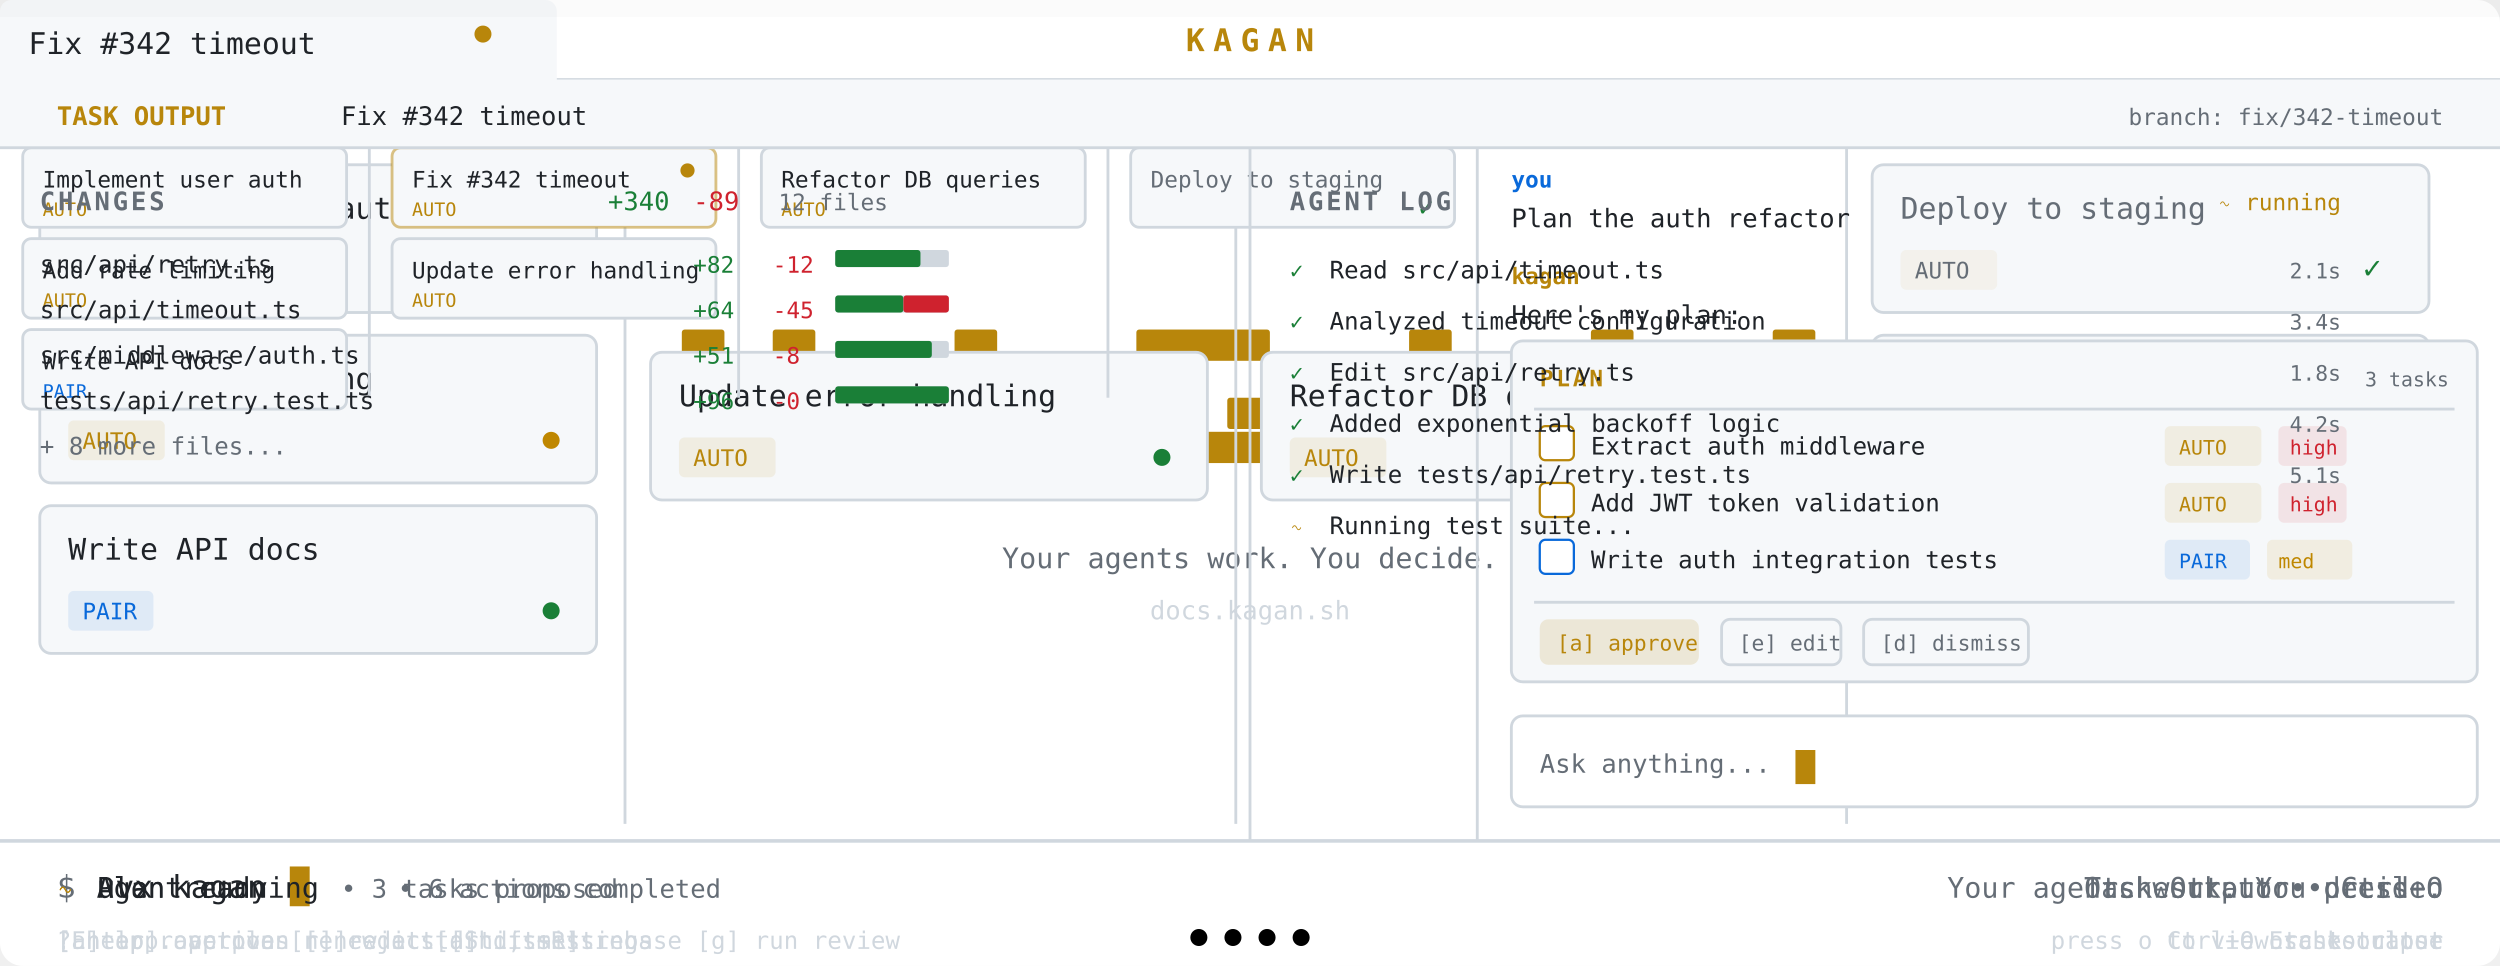
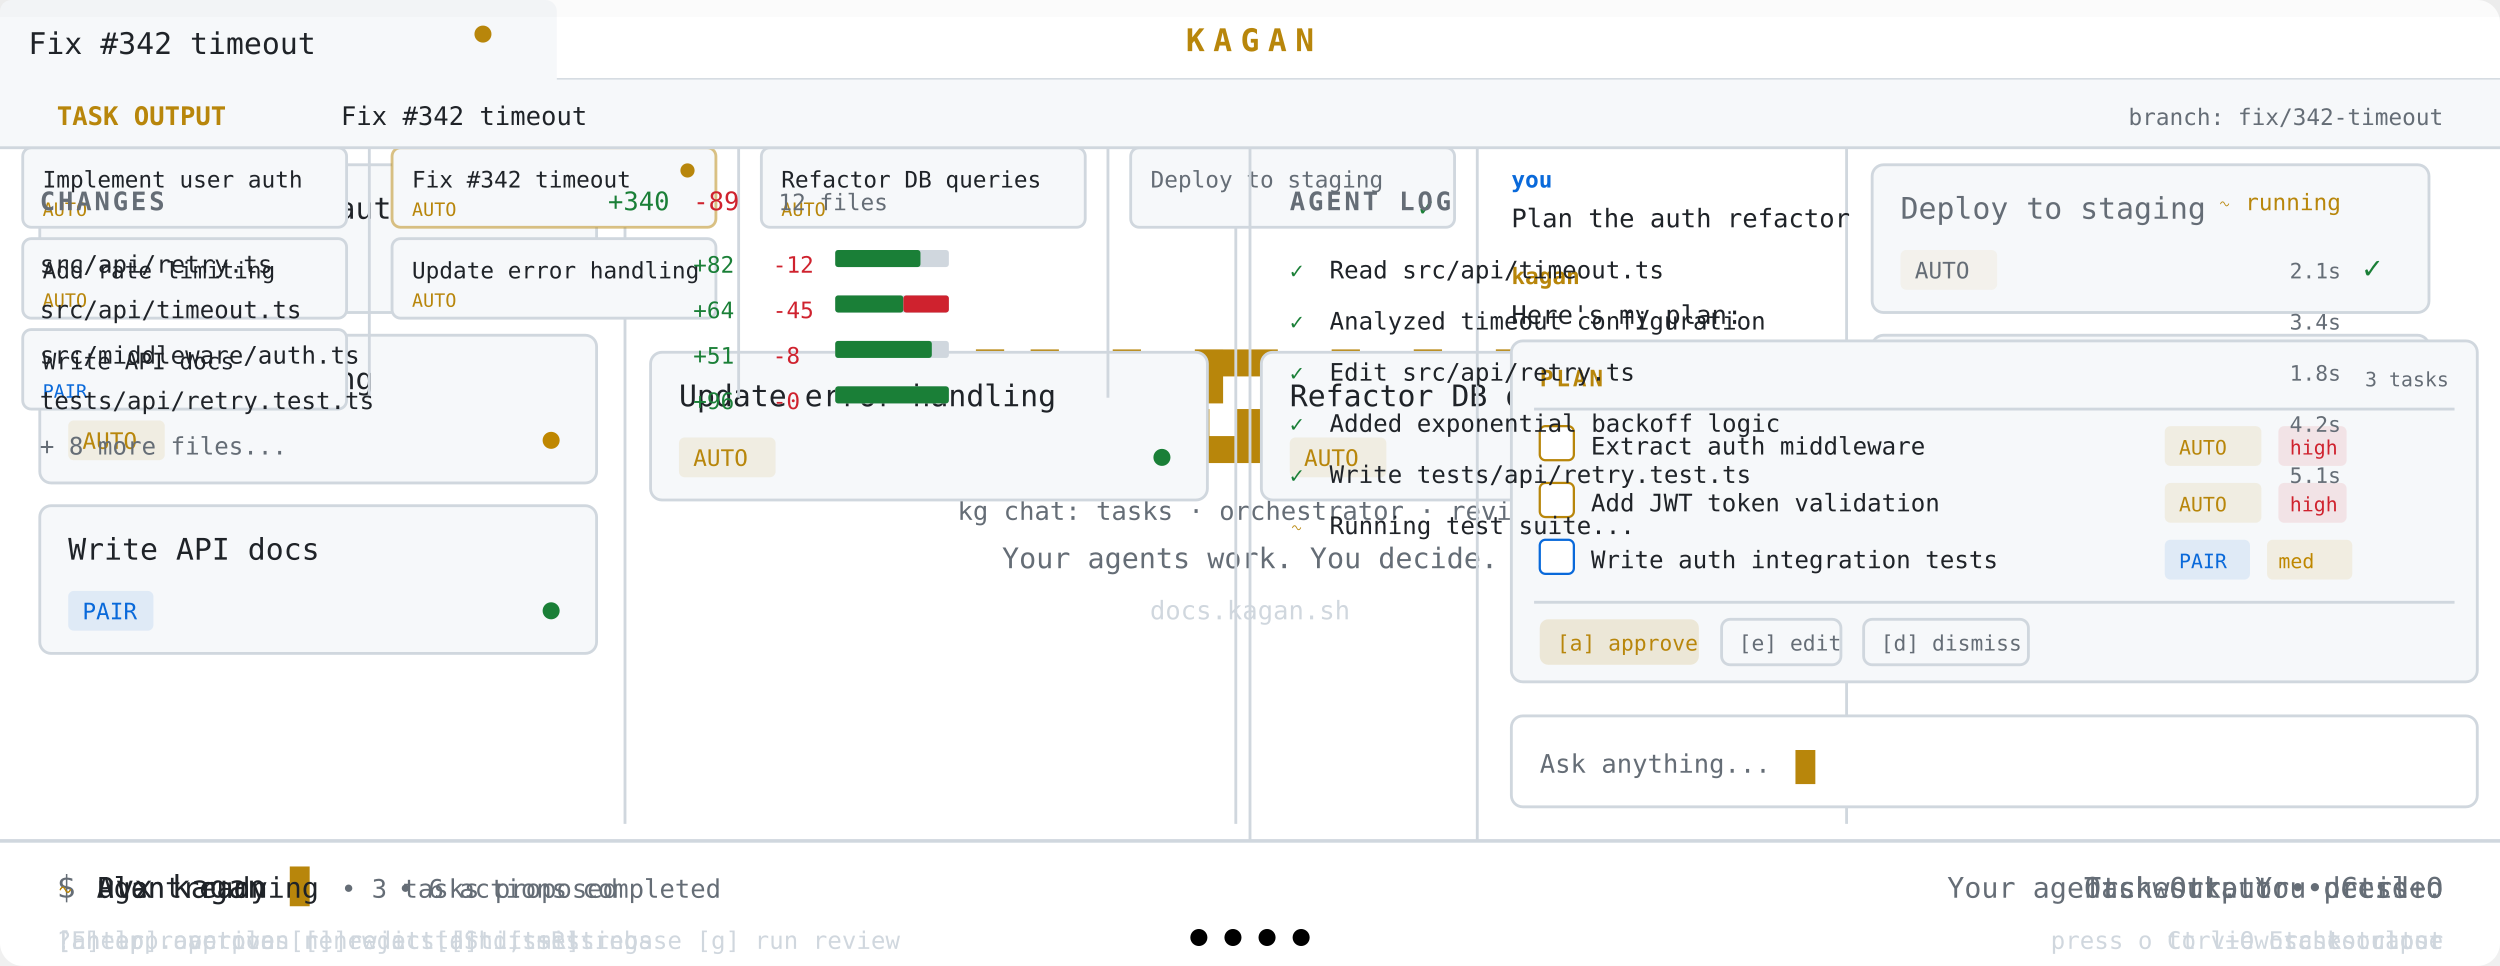
<svg xmlns="http://www.w3.org/2000/svg" viewBox="0 0 880 340" width="880" height="340">
  <style>
    text { font-family: 'SF Mono', 'Cascadia Code', 'Fira Code', 'JetBrains Mono', 'Consolas', monospace; }

    @keyframes splash  { 0%,16%{opacity:1} 20%,94%{opacity:0} 97%,100%{opacity:1} }
    @keyframes scene1  { 0%,18%{opacity:0} 21%,42%{opacity:1} 46%,100%{opacity:0} }
    @keyframes scene2  { 0%,44%{opacity:0} 46%,67%{opacity:1} 71%,100%{opacity:0} }
    @keyframes scene3  { 0%,69%{opacity:0} 71%,92%{opacity:1} 96%,100%{opacity:0} }
    @keyframes chrome  { 0%,18%{opacity:0} 21%,94%{opacity:1} 96%,100%{opacity:0} }
    .splash{animation:splash 24s ease-in-out infinite}
    .s1{animation:scene1 24s ease-in-out infinite} .s2{animation:scene2 24s ease-in-out infinite}
    .s3{animation:scene3 24s ease-in-out infinite} .chrome{animation:chrome 24s ease-in-out infinite}

    @keyframes logoPop {
      0%   { transform:scale(0.7); opacity:0; }
      3%   { transform:scale(1.06); opacity:1; }
      5%   { transform:scale(0.97); opacity:1; }
      7%   { transform:scale(1); opacity:1; }
      94%  { transform:scale(1); opacity:1; }
      97%  { transform:scale(0.7); opacity:0; }
      100% { transform:scale(0.7); opacity:0; }
    }
    .logo-pop { transform-origin:0px 0px; animation:logoPop 24s ease-in-out infinite; }
    @keyframes tagFade { 0%,5%{opacity:0} 8%,94%{opacity:1} 97%,100%{opacity:0} }
    .tag-fade { animation:tagFade 24s ease-in-out infinite; }
+     @keyframes asciiPop { 0%{transform:translateY(6px);opacity:0} 5%{transform:translateY(0);opacity:1} 94%{opacity:1} 100%{opacity:0} }
+     .ascii-pop { animation:asciiPop 24s ease-in-out infinite; }
+     @keyframes asciiGlow { 0%,100%{opacity:.92} 50%{opacity:1} }
+     .ascii-glow { animation:asciiGlow 3s ease-in-out infinite; }
+     @keyframes hintPulse { 0%,100%{opacity:.65} 50%{opacity:1} }
+     .hint-pulse { animation:hintPulse 2.4s ease-in-out infinite; }
+     @keyframes approveGlow { 0%,100%{opacity:.15} 50%{opacity:.32} }
+     .approve-glow { animation:approveGlow 1.8s ease-in-out infinite; }

    @keyframes d0{0%,16%{fill:#b8860b}20%,94%{fill:#d0d7de}97%,100%{fill:#b8860b}}
    @keyframes d1{0%,18%{fill:#d0d7de}21%,42%{fill:#b8860b}46%,100%{fill:#d0d7de}}
    @keyframes d2{0%,44%{fill:#d0d7de}46%,67%{fill:#b8860b}71%,100%{fill:#d0d7de}}
    @keyframes d3{0%,69%{fill:#d0d7de}71%,92%{fill:#b8860b}96%,100%{fill:#d0d7de}}
    .d0{animation:d0 24s ease-in-out infinite} .d1{animation:d1 24s ease-in-out infinite}
    .d2{animation:d2 24s ease-in-out infinite} .d3{animation:d3 24s ease-in-out infinite}

    @keyframes fadeIn{from{opacity:0}to{opacity:1}}
    .c1{animation:fadeIn .4s .2s ease both} .c2{animation:fadeIn .4s .35s ease both}
    .c3{animation:fadeIn .4s .5s ease both} .c4{animation:fadeIn .4s .65s ease both}
    .c5{animation:fadeIn .4s .8s ease both}

    @keyframes flow{0%,38%{transform:translate(229px,64px);opacity:1}42%,88%{transform:translate(444px,64px);opacity:1}93%{transform:translate(444px,64px);opacity:0}94%{transform:translate(229px,64px);opacity:0}100%{transform:translate(229px,64px);opacity:1}}
    .flow-card{animation:flow 10s ease-in-out infinite}
    @keyframes flowPulse{0%,35%{stroke:#b8860b;stroke-opacity:.8}38%,94%{stroke:#d0d7de;stroke-opacity:1}100%{stroke:#b8860b;stroke-opacity:.3}}
    .flow-border{animation:flowPulse 10s ease-in-out infinite}
    @keyframes flowDot{0%,35%{opacity:.8}38%,100%{opacity:0}} .flow-dot{animation:flowDot 10s ease-in-out infinite}

    @keyframes blink{0%,100%{opacity:1}50%{opacity:0}} .cursor{animation:blink 1s step-end infinite}
    @keyframes think{0%,100%{opacity:.4}50%{opacity:1}} .thinking{animation:think 1.5s ease-in-out infinite}
    @keyframes logAppear{0%,60%{opacity:0}70%,100%{opacity:1}} .log-late{animation:logAppear 6s ease both infinite}
    @keyframes scan{from{transform:translateY(-8px)}to{transform:translateY(340px)}} .scanline{animation:scan 6s linear infinite;opacity:.02}
  </style>
  <rect width="880" height="340" rx="8" fill="#ffffff" />
  <g class="splash">
-     <g transform="translate(440,140)">
-       <g class="logo-pop">
-         <g transform="translate(-200,-24)" fill="#b8860b">
-           <rect x="0" y="0" width="15" height="11" rx="1" />
-           <rect x="32" y="0" width="15" height="11" rx="1" />
-           <rect x="96" y="0" width="15" height="11" rx="1" />
-           <rect x="160" y="0" width="47" height="11" rx="1" />
-           <rect x="256" y="0" width="15" height="11" rx="1" />
-           <rect x="320" y="0" width="15" height="11" rx="1" />
-           <rect x="384" y="0" width="15" height="11" rx="1" />
-           <rect x="0" y="12" width="31" height="11" rx="1" />
-           <rect x="80" y="12" width="15" height="11" rx="1" />
-           <rect x="112" y="12" width="15" height="11" rx="1" />
-           <rect x="160" y="12" width="15" height="11" rx="1" />
-           <rect x="240" y="12" width="15" height="11" rx="1" />
-           <rect x="272" y="12" width="15" height="11" rx="1" />
-           <rect x="320" y="12" width="31" height="11" rx="1" />
-           <rect x="384" y="12" width="15" height="11" rx="1" />
-           <rect x="0" y="24" width="31" height="11" rx="1" />
-           <rect x="80" y="24" width="47" height="11" rx="1" />
-           <rect x="160" y="24" width="15" height="11" rx="1" />
-           <rect x="192" y="24" width="15" height="11" rx="1" />
-           <rect x="240" y="24" width="47" height="11" rx="1" />
-           <rect x="320" y="24" width="15" height="11" rx="1" />
-           <rect x="352" y="24" width="15" height="11" rx="1" />
-           <rect x="384" y="24" width="15" height="11" rx="1" />
-           <rect x="0" y="36" width="15" height="11" rx="1" />
-           <rect x="32" y="36" width="15" height="11" rx="1" />
-           <rect x="80" y="36" width="15" height="11" rx="1" />
-           <rect x="112" y="36" width="15" height="11" rx="1" />
-           <rect x="160" y="36" width="47" height="11" rx="1" />
-           <rect x="240" y="36" width="15" height="11" rx="1" />
-           <rect x="272" y="36" width="15" height="11" rx="1" />
-           <rect x="320" y="36" width="15" height="11" rx="1" />
-           <rect x="368" y="36" width="31" height="11" rx="1" />
-         </g>
-       </g>
-     </g>
+     <g transform="translate(440,138)" class="ascii-pop">
+       <text class="ascii-glow" x="0" y="0" text-anchor="middle" font-size="16" fill="#b8860b">█▄▀  ▄▀▄  █▀▀  ▄▀▄  █▄  █</text>
+       <text class="ascii-glow" x="0" y="21" text-anchor="middle" font-size="16" fill="#b8860b">█▀▄  █▀█  █▄█  █▀█  █ ▀▄█</text>
+     </g>
+     <text class="tag-fade" x="440" y="183" text-anchor="middle" font-size="9" fill="#656d76">kg chat: tasks · orchestrator · review</text>
    <text class="tag-fade" x="440" y="200" text-anchor="middle" font-size="10" fill="#656d76">Your agents work. You decide.</text>
    <text class="tag-fade" x="440" y="218" text-anchor="middle" font-size="9" fill="#d0d7de">docs.kagan.sh</text>
  </g>
  <g class="chrome">
    <circle cx="20" cy="14" r="4.5" fill="#d0d7de" />
    <circle cx="34" cy="14" r="4.5" fill="#d0d7de" />
    <circle cx="48" cy="14" r="4.5" fill="#d0d7de" />
    <text x="440" y="18" text-anchor="middle" font-size="11" font-weight="600" fill="#b8860b" letter-spacing="3">KAGAN</text>
    <line x1="0" y1="28" x2="880" y2="28" stroke="#d0d7de" />
  </g>
  <g class="s1">
    <text x="117" y="47" text-anchor="middle" font-size="9" font-weight="500" fill="#656d76" letter-spacing="1.5">BACKLOG</text>
    <text x="332" y="47" text-anchor="middle" font-size="9" font-weight="500" fill="#656d76" letter-spacing="1.5">IN PROGRESS</text>
    <text x="547" y="47" text-anchor="middle" font-size="9" font-weight="500" fill="#656d76" letter-spacing="1.5">REVIEW</text>
    <text x="762" y="47" text-anchor="middle" font-size="9" font-weight="500" fill="#b8860b" letter-spacing="1.5">DONE</text>
    <line x1="220" y1="34" x2="220" y2="290" stroke="#d0d7de" />
    <line x1="435" y1="34" x2="435" y2="290" stroke="#d0d7de" />
    <line x1="650" y1="34" x2="650" y2="290" stroke="#d0d7de" />
+     <g transform="translate(14,36)">
+       <rect width="95" height="14" rx="3" fill="#f6f8fa" stroke="#d0d7de" />
+       <text x="8" y="10" font-size="7" fill="#656d76">tasks 48</text>
+       <rect x="102" width="100" height="14" rx="3" fill="#f6f8fa" stroke="#d0d7de" />
+       <text x="110" y="10" font-size="7" fill="#1f2328">active 7</text>
+       <rect class="hint-pulse" x="209" width="100" height="14" rx="3" fill="#b8860b" opacity=".12" />
+       <text x="217" y="10" font-size="7" fill="#b8860b">review 3</text>
+       <rect x="316" width="95" height="14" rx="3" fill="#f6f8fa" stroke="#d0d7de" />
+       <text x="324" y="10" font-size="7" fill="#1a7f37">done 38</text>
+     </g>
    <g class="c1" transform="translate(14,58)">
      <rect width="196" height="52" rx="4" fill="#f6f8fa" stroke="#d0d7de" />
      <text x="10" y="19" font-size="10.5" fill="#1f2328">Implement user auth</text>
      <rect x="10" y="30" width="34" height="14" rx="2" fill="#b8860b" opacity=".1" />
      <text x="15" y="40" font-size="8" font-weight="500" fill="#b8860b">AUTO</text>
      <circle cx="180" cy="37" r="3" fill="#cf222e" />
    </g>
    <g class="c2" transform="translate(14,118)">
      <rect width="196" height="52" rx="4" fill="#f6f8fa" stroke="#d0d7de" />
      <text x="10" y="19" font-size="10.5" fill="#1f2328">Add rate limiting</text>
      <rect x="10" y="30" width="34" height="14" rx="2" fill="#b8860b" opacity=".1" />
      <text x="15" y="40" font-size="8" font-weight="500" fill="#b8860b">AUTO</text>
      <circle cx="180" cy="37" r="3" fill="#bf8700" />
    </g>
    <g class="c3" transform="translate(14,178)">
      <rect width="196" height="52" rx="4" fill="#f6f8fa" stroke="#d0d7de" />
      <text x="10" y="19" font-size="10.5" fill="#1f2328">Write API docs</text>
      <rect x="10" y="30" width="30" height="14" rx="2" fill="#0969da" opacity=".1" />
      <text x="15" y="40" font-size="8" font-weight="500" fill="#0969da">PAIR</text>
      <circle cx="180" cy="37" r="3" fill="#1a7f37" />
    </g>
    <g class="c5" transform="translate(229,124)">
      <rect width="196" height="52" rx="4" fill="#f6f8fa" stroke="#d0d7de" />
      <text x="10" y="19" font-size="10.5" fill="#1f2328">Update error handling</text>
      <rect x="10" y="30" width="34" height="14" rx="2" fill="#b8860b" opacity=".1" />
      <text x="15" y="40" font-size="8" font-weight="500" fill="#b8860b">AUTO</text>
      <circle cx="180" cy="37" r="3" fill="#1a7f37" />
    </g>
    <g class="flow-card">
      <rect width="196" height="52" rx="4" fill="#f6f8fa" class="flow-border" stroke-width="1.5" />
      <text x="10" y="19" font-size="10.5" fill="#1f2328">Fix #342 timeout</text>
      <rect x="10" y="30" width="34" height="14" rx="2" fill="#b8860b" opacity=".1" />
      <text x="15" y="40" font-size="8" font-weight="500" fill="#b8860b">AUTO</text>
      <circle cx="180" cy="37" r="3" fill="#cf222e" />
      <circle cx="170" cy="12" r="3" fill="#b8860b" class="flow-dot" />
    </g>
    <g class="c4" transform="translate(444,124)">
      <rect width="196" height="52" rx="4" fill="#f6f8fa" stroke="#d0d7de" />
      <text x="10" y="19" font-size="10.5" fill="#1f2328">Refactor DB queries</text>
      <rect x="10" y="30" width="34" height="14" rx="2" fill="#b8860b" opacity=".1" />
      <text x="15" y="40" font-size="8" font-weight="500" fill="#b8860b">AUTO</text>
      <circle cx="180" cy="37" r="3" fill="#bf8700" />
    </g>
    <g class="c4" transform="translate(659,58)">
      <rect width="196" height="52" rx="4" fill="#f6f8fa" stroke="#d0d7de" />
      <text x="10" y="19" font-size="10.5" fill="#656d76">Deploy to staging</text>
      <rect x="10" y="30" width="34" height="14" rx="2" fill="#b8860b" opacity=".06" />
      <text x="15" y="40" font-size="8" font-weight="500" fill="#656d76">AUTO</text>
      <text x="176" y="40" font-size="11" fill="#1a7f37" text-anchor="middle">✓</text>
    </g>
    <g class="c5" transform="translate(659,118)">
      <rect width="196" height="52" rx="4" fill="#f6f8fa" stroke="#d0d7de" />
      <text x="10" y="19" font-size="10.5" fill="#656d76">Setup CI pipeline</text>
      <rect x="10" y="30" width="30" height="14" rx="2" fill="#0969da" opacity=".06" />
      <text x="15" y="40" font-size="8" font-weight="500" fill="#656d76">PAIR</text>
      <text x="176" y="40" font-size="11" fill="#1a7f37" text-anchor="middle">✓</text>
    </g>
    <line x1="0" y1="296" x2="880" y2="296" stroke="#d0d7de" />
    <text x="20" y="316" font-size="11" fill="#656d76">$</text>
    <text x="34" y="316" font-size="11" fill="#1f2328">uvx kagan</text>
    <rect x="102" y="305" width="7" height="14" fill="#b8860b" class="cursor" />
    <text x="860" y="316" text-anchor="end" font-size="10" fill="#656d76">Your agents work. You decide.</text>
    <text x="20" y="334" font-size="8.5" fill="#d0d7de">? help   . actions   n new   a start   , settings</text>
    <text x="860" y="334" text-anchor="end" font-size="8.5" fill="#d0d7de">Ctrl+O orchestrator</text>
  </g>
  <g class="s2">
    <text x="65" y="44" text-anchor="middle" font-size="8" fill="#656d76" letter-spacing="1">BACKLOG</text>
    <text x="195" y="44" text-anchor="middle" font-size="8" fill="#656d76" letter-spacing="1">IN PROGRESS</text>
    <text x="325" y="44" text-anchor="middle" font-size="8" fill="#656d76" letter-spacing="1">REVIEW</text>
    <text x="455" y="44" text-anchor="middle" font-size="8" fill="#b8860b" letter-spacing="1">DONE</text>
    <line x1="130" y1="36" x2="130" y2="140" stroke="#d0d7de" />
    <line x1="260" y1="36" x2="260" y2="140" stroke="#d0d7de" />
    <line x1="390" y1="36" x2="390" y2="140" stroke="#d0d7de" />
    <g transform="translate(8,52)">
      <rect width="114" height="28" rx="3" fill="#f6f8fa" stroke="#d0d7de" />
      <text x="7" y="14" font-size="8" fill="#1f2328">Implement user auth</text>
      <text x="7" y="24" font-size="6.5" fill="#b8860b">AUTO</text>
    </g>
    <g transform="translate(8,84)">
      <rect width="114" height="28" rx="3" fill="#f6f8fa" stroke="#d0d7de" />
      <text x="7" y="14" font-size="8" fill="#1f2328">Add rate limiting</text>
      <text x="7" y="24" font-size="6.5" fill="#b8860b">AUTO</text>
    </g>
    <g transform="translate(8,116)">
      <rect width="114" height="28" rx="3" fill="#f6f8fa" stroke="#d0d7de" />
      <text x="7" y="14" font-size="8" fill="#1f2328">Write API docs</text>
      <text x="7" y="24" font-size="6.5" fill="#0969da">PAIR</text>
    </g>
    <g transform="translate(138,52)">
      <rect width="114" height="28" rx="3" fill="#f6f8fa" stroke="#b8860b" stroke-opacity=".5" />
      <text x="7" y="14" font-size="8" fill="#1f2328">Fix #342 timeout</text>
      <text x="7" y="24" font-size="6.5" fill="#b8860b">AUTO</text>
      <circle cx="104" cy="8" r="2.5" fill="#b8860b" class="thinking" />
    </g>
    <g transform="translate(138,84)">
      <rect width="114" height="28" rx="3" fill="#f6f8fa" stroke="#d0d7de" />
      <text x="7" y="14" font-size="8" fill="#1f2328">Update error handling</text>
      <text x="7" y="24" font-size="6.5" fill="#b8860b">AUTO</text>
    </g>
    <g transform="translate(268,52)">
      <rect width="114" height="28" rx="3" fill="#f6f8fa" stroke="#d0d7de" />
      <text x="7" y="14" font-size="8" fill="#1f2328">Refactor DB queries</text>
      <text x="7" y="24" font-size="6.5" fill="#b8860b">AUTO</text>
    </g>
    <g transform="translate(398,52)">
      <rect width="114" height="28" rx="3" fill="#f6f8fa" stroke="#d0d7de" />
      <text x="7" y="14" font-size="8" fill="#656d76">Deploy to staging</text>
      <text x="104" y="24" font-size="9" fill="#1a7f37" text-anchor="middle">✓</text>
    </g>
    <line x1="520" y1="28" x2="520" y2="296" stroke="#d0d7de" />
    <rect x="524" y="32" width="352" height="16" fill="#f6f8fa" />
    <text x="700" y="44" text-anchor="middle" font-size="8" font-weight="600" fill="#b8860b" letter-spacing="1.5">ORCHESTRATOR</text>
    <text x="856" y="44" text-anchor="end" font-size="7" fill="#656d76">Ctrl+O</text>
    <g transform="translate(532,56)">
      <text x="0" y="10" font-size="8" font-weight="600" fill="#0969da">you</text>
      <text x="0" y="24" font-size="9" fill="#1f2328">Plan the auth refactor</text>
    </g>
    <g transform="translate(532,90)">
      <text x="0" y="10" font-size="8" font-weight="600" fill="#b8860b">kagan</text>
      <text x="0" y="24" font-size="9" fill="#1f2328">Here's my plan:</text>
    </g>
    <g transform="translate(532,120)">
      <rect width="340" height="120" rx="4" fill="#f6f8fa" stroke="#d0d7de" />
      <text x="10" y="16" font-size="8" font-weight="600" fill="#b8860b" letter-spacing="1">PLAN</text>
      <text x="330" y="16" text-anchor="end" font-size="7" fill="#656d76">3 tasks</text>
      <line x1="8" y1="24" x2="332" y2="24" stroke="#d0d7de" />
      <rect x="10" y="30" width="12" height="12" rx="2" fill="#fff" stroke="#b8860b" stroke-width=".8" />
      <text x="28" y="40" font-size="8.5" fill="#1f2328">Extract auth middleware</text>
      <rect x="230" y="30" width="34" height="14" rx="2" fill="#b8860b" opacity=".1" />
      <text x="235" y="40" font-size="7" fill="#b8860b">AUTO</text>
      <rect x="270" y="30" width="24" height="14" rx="2" fill="#cf222e" opacity=".1" />
      <text x="274" y="40" font-size="7" fill="#cf222e">high</text>
      <rect x="10" y="50" width="12" height="12" rx="2" fill="#fff" stroke="#b8860b" stroke-width=".8" />
      <text x="28" y="60" font-size="8.5" fill="#1f2328">Add JWT token validation</text>
      <rect x="230" y="50" width="34" height="14" rx="2" fill="#b8860b" opacity=".1" />
      <text x="235" y="60" font-size="7" fill="#b8860b">AUTO</text>
      <rect x="270" y="50" width="24" height="14" rx="2" fill="#cf222e" opacity=".1" />
      <text x="274" y="60" font-size="7" fill="#cf222e">high</text>
      <rect x="10" y="70" width="12" height="12" rx="2" fill="#fff" stroke="#0969da" stroke-width=".8" />
      <text x="28" y="80" font-size="8.5" fill="#1f2328">Write auth integration tests</text>
      <rect x="230" y="70" width="30" height="14" rx="2" fill="#0969da" opacity=".1" />
      <text x="235" y="80" font-size="7" fill="#0969da">PAIR</text>
      <rect x="266" y="70" width="30" height="14" rx="2" fill="#bf8700" opacity=".1" />
      <text x="270" y="80" font-size="7" fill="#bf8700">med</text>
      <line x1="8" y1="92" x2="332" y2="92" stroke="#d0d7de" />
-       <rect x="10" y="98" width="56" height="16" rx="3" fill="#b8860b" opacity=".15" />
+       <rect class="approve-glow" x="10" y="98" width="56" height="16" rx="3" fill="#b8860b" opacity=".15" />
      <text x="16" y="109" font-size="7.5" fill="#b8860b">[a] approve</text>
      <rect x="74" y="98" width="42" height="16" rx="3" fill="#f6f8fa" stroke="#d0d7de" />
      <text x="80" y="109" font-size="7.5" fill="#656d76">[e] edit</text>
      <rect x="124" y="98" width="58" height="16" rx="3" fill="#f6f8fa" stroke="#d0d7de" />
      <text x="130" y="109" font-size="7.5" fill="#656d76">[d] dismiss</text>
    </g>
    <g transform="translate(532,252)">
      <rect width="340" height="32" rx="4" fill="#fff" stroke="#d0d7de" />
      <text x="10" y="20" font-size="9" fill="#656d76">Ask anything...</text>
      <rect x="100" y="12" width="7" height="12" fill="#b8860b" class="cursor" />
    </g>
    <line x1="0" y1="296" x2="880" y2="296" stroke="#d0d7de" />
    <text x="20" y="316" font-size="10" fill="#b8860b">∿</text>
    <text x="34" y="316" font-size="10" fill="#1f2328">Plan ready</text>
    <text x="120" y="316" font-size="9" fill="#656d76">• 3 tasks proposed</text>
    <text x="860" y="316" text-anchor="end" font-size="10" fill="#656d76">Orchestrator • Ctrl+O</text>
    <text x="20" y="334" font-size="8.5" fill="#d0d7de">[a] approve plan   [e] edit   [d] dismiss</text>
    <text x="860" y="334" text-anchor="end" font-size="8.5" fill="#d0d7de">press o to view task output</text>
  </g>
  <g class="s3">
    <rect x="0" y="28" width="880" height="24" fill="#f6f8fa" />
    <text x="20" y="44" font-size="9" font-weight="600" fill="#b8860b">TASK OUTPUT</text>
    <text x="120" y="44" font-size="9" fill="#1f2328">Fix #342 timeout</text>
    <text x="860" y="44" text-anchor="end" font-size="8" fill="#656d76">branch: fix/342-timeout</text>
    <line x1="0" y1="52" x2="880" y2="52" stroke="#d0d7de" />
    <g transform="translate(14,60)">
      <text x="0" y="14" font-size="9" font-weight="600" fill="#656d76" letter-spacing="1">CHANGES</text>
      <text x="200" y="14" font-size="9" fill="#1a7f37">+340</text>
      <text x="230" y="14" font-size="9" fill="#cf222e">-89</text>
      <text x="260" y="14" font-size="8" fill="#656d76">12 files</text>
      <g transform="translate(0,24)">
        <text x="0" y="12" font-size="8.5" fill="#1f2328">src/api/retry.ts</text>
        <text x="230" y="12" font-size="8" fill="#1a7f37">+82</text>
        <text x="258" y="12" font-size="8" fill="#cf222e">-12</text>
        <rect x="280" y="4" width="40" height="6" rx="1" fill="#d0d7de" />
        <rect x="280" y="4" width="30" height="6" rx="1" fill="#1a7f37" />
        <text x="0" y="28" font-size="8.5" fill="#1f2328">src/api/timeout.ts</text>
        <text x="230" y="28" font-size="8" fill="#1a7f37">+64</text>
        <text x="258" y="28" font-size="8" fill="#cf222e">-45</text>
        <rect x="280" y="20" width="40" height="6" rx="1" fill="#d0d7de" />
        <rect x="280" y="20" width="24" height="6" rx="1" fill="#1a7f37" />
        <rect x="304" y="20" width="16" height="6" rx="1" fill="#cf222e" />
        <text x="0" y="44" font-size="8.5" fill="#1f2328">src/middleware/auth.ts</text>
        <text x="230" y="44" font-size="8" fill="#1a7f37">+51</text>
        <text x="258" y="44" font-size="8" fill="#cf222e">-8</text>
        <rect x="280" y="36" width="40" height="6" rx="1" fill="#d0d7de" />
        <rect x="280" y="36" width="34" height="6" rx="1" fill="#1a7f37" />
        <text x="0" y="60" font-size="8.5" fill="#1f2328">tests/api/retry.test.ts</text>
        <text x="230" y="60" font-size="8" fill="#1a7f37">+96</text>
        <text x="258" y="60" font-size="8" fill="#cf222e">-0</text>
        <rect x="280" y="52" width="40" height="6" rx="1" fill="#d0d7de" />
        <rect x="280" y="52" width="40" height="6" rx="1" fill="#1a7f37" />
        <text x="0" y="76" font-size="8.5" fill="#656d76">+ 8 more files...</text>
      </g>
    </g>
    <line x1="440" y1="52" x2="440" y2="296" stroke="#d0d7de" />
    <g transform="translate(454,60)">
      <text x="0" y="14" font-size="9" font-weight="600" fill="#656d76" letter-spacing="1">AGENT LOG</text>
      <text x="370" y="14" text-anchor="end" font-size="8" fill="#b8860b" class="thinking">∿ running</text>
      <g transform="translate(0,26)">
        <text x="0" y="12" font-size="8" fill="#1a7f37">✓</text>
        <text x="14" y="12" font-size="8.5" fill="#1f2328">Read src/api/timeout.ts</text>
        <text x="370" y="12" text-anchor="end" font-size="7.5" fill="#656d76">2.1s</text>
        <text x="0" y="30" font-size="8" fill="#1a7f37">✓</text>
        <text x="14" y="30" font-size="8.5" fill="#1f2328">Analyzed timeout configuration</text>
        <text x="370" y="30" text-anchor="end" font-size="7.5" fill="#656d76">3.4s</text>
        <text x="0" y="48" font-size="8" fill="#1a7f37">✓</text>
        <text x="14" y="48" font-size="8.5" fill="#1f2328">Edit src/api/retry.ts</text>
        <text x="370" y="48" text-anchor="end" font-size="7.5" fill="#656d76">1.8s</text>
        <text x="0" y="66" font-size="8" fill="#1a7f37">✓</text>
        <text x="14" y="66" font-size="8.5" fill="#1f2328">Added exponential backoff logic</text>
        <text x="370" y="66" text-anchor="end" font-size="7.5" fill="#656d76">4.2s</text>
        <text x="0" y="84" font-size="8" fill="#1a7f37">✓</text>
        <text x="14" y="84" font-size="8.5" fill="#1f2328">Write tests/api/retry.test.ts</text>
        <text x="370" y="84" text-anchor="end" font-size="7.5" fill="#656d76">5.1s</text>
        <g class="log-late">
          <text x="0" y="102" font-size="8" fill="#b8860b" class="thinking">∿</text>
          <text x="14" y="102" font-size="8.5" fill="#1f2328">Running test suite...</text>
        </g>
      </g>
    </g>
    <line x1="0" y1="296" x2="880" y2="296" stroke="#d0d7de" />
    <text x="20" y="316" font-size="10" fill="#b8860b">∿</text>
    <text x="34" y="316" font-size="10" fill="#1f2328" class="thinking">Agent running</text>
    <text x="140" y="316" font-size="9" fill="#656d76">• 6 actions completed</text>
    <text x="860" y="316" text-anchor="end" font-size="10" fill="#656d76">Task Output • press o</text>
    <text x="20" y="334" font-size="8.5" fill="#d0d7de">[Enter] approve   [r] reject   [Shift+R] rebase   [g] run review</text>
    <text x="860" y="334" text-anchor="end" font-size="8.5" fill="#d0d7de">Esc to close</text>
  </g>
  <circle cx="422" cy="330" r="3" class="d0" />
  <circle cx="434" cy="330" r="3" class="d1" />
  <circle cx="446" cy="330" r="3" class="d2" />
  <circle cx="458" cy="330" r="3" class="d3" />
  <rect class="scanline" x="0" y="0" width="880" height="6" fill="#1f2328" />
</svg>
